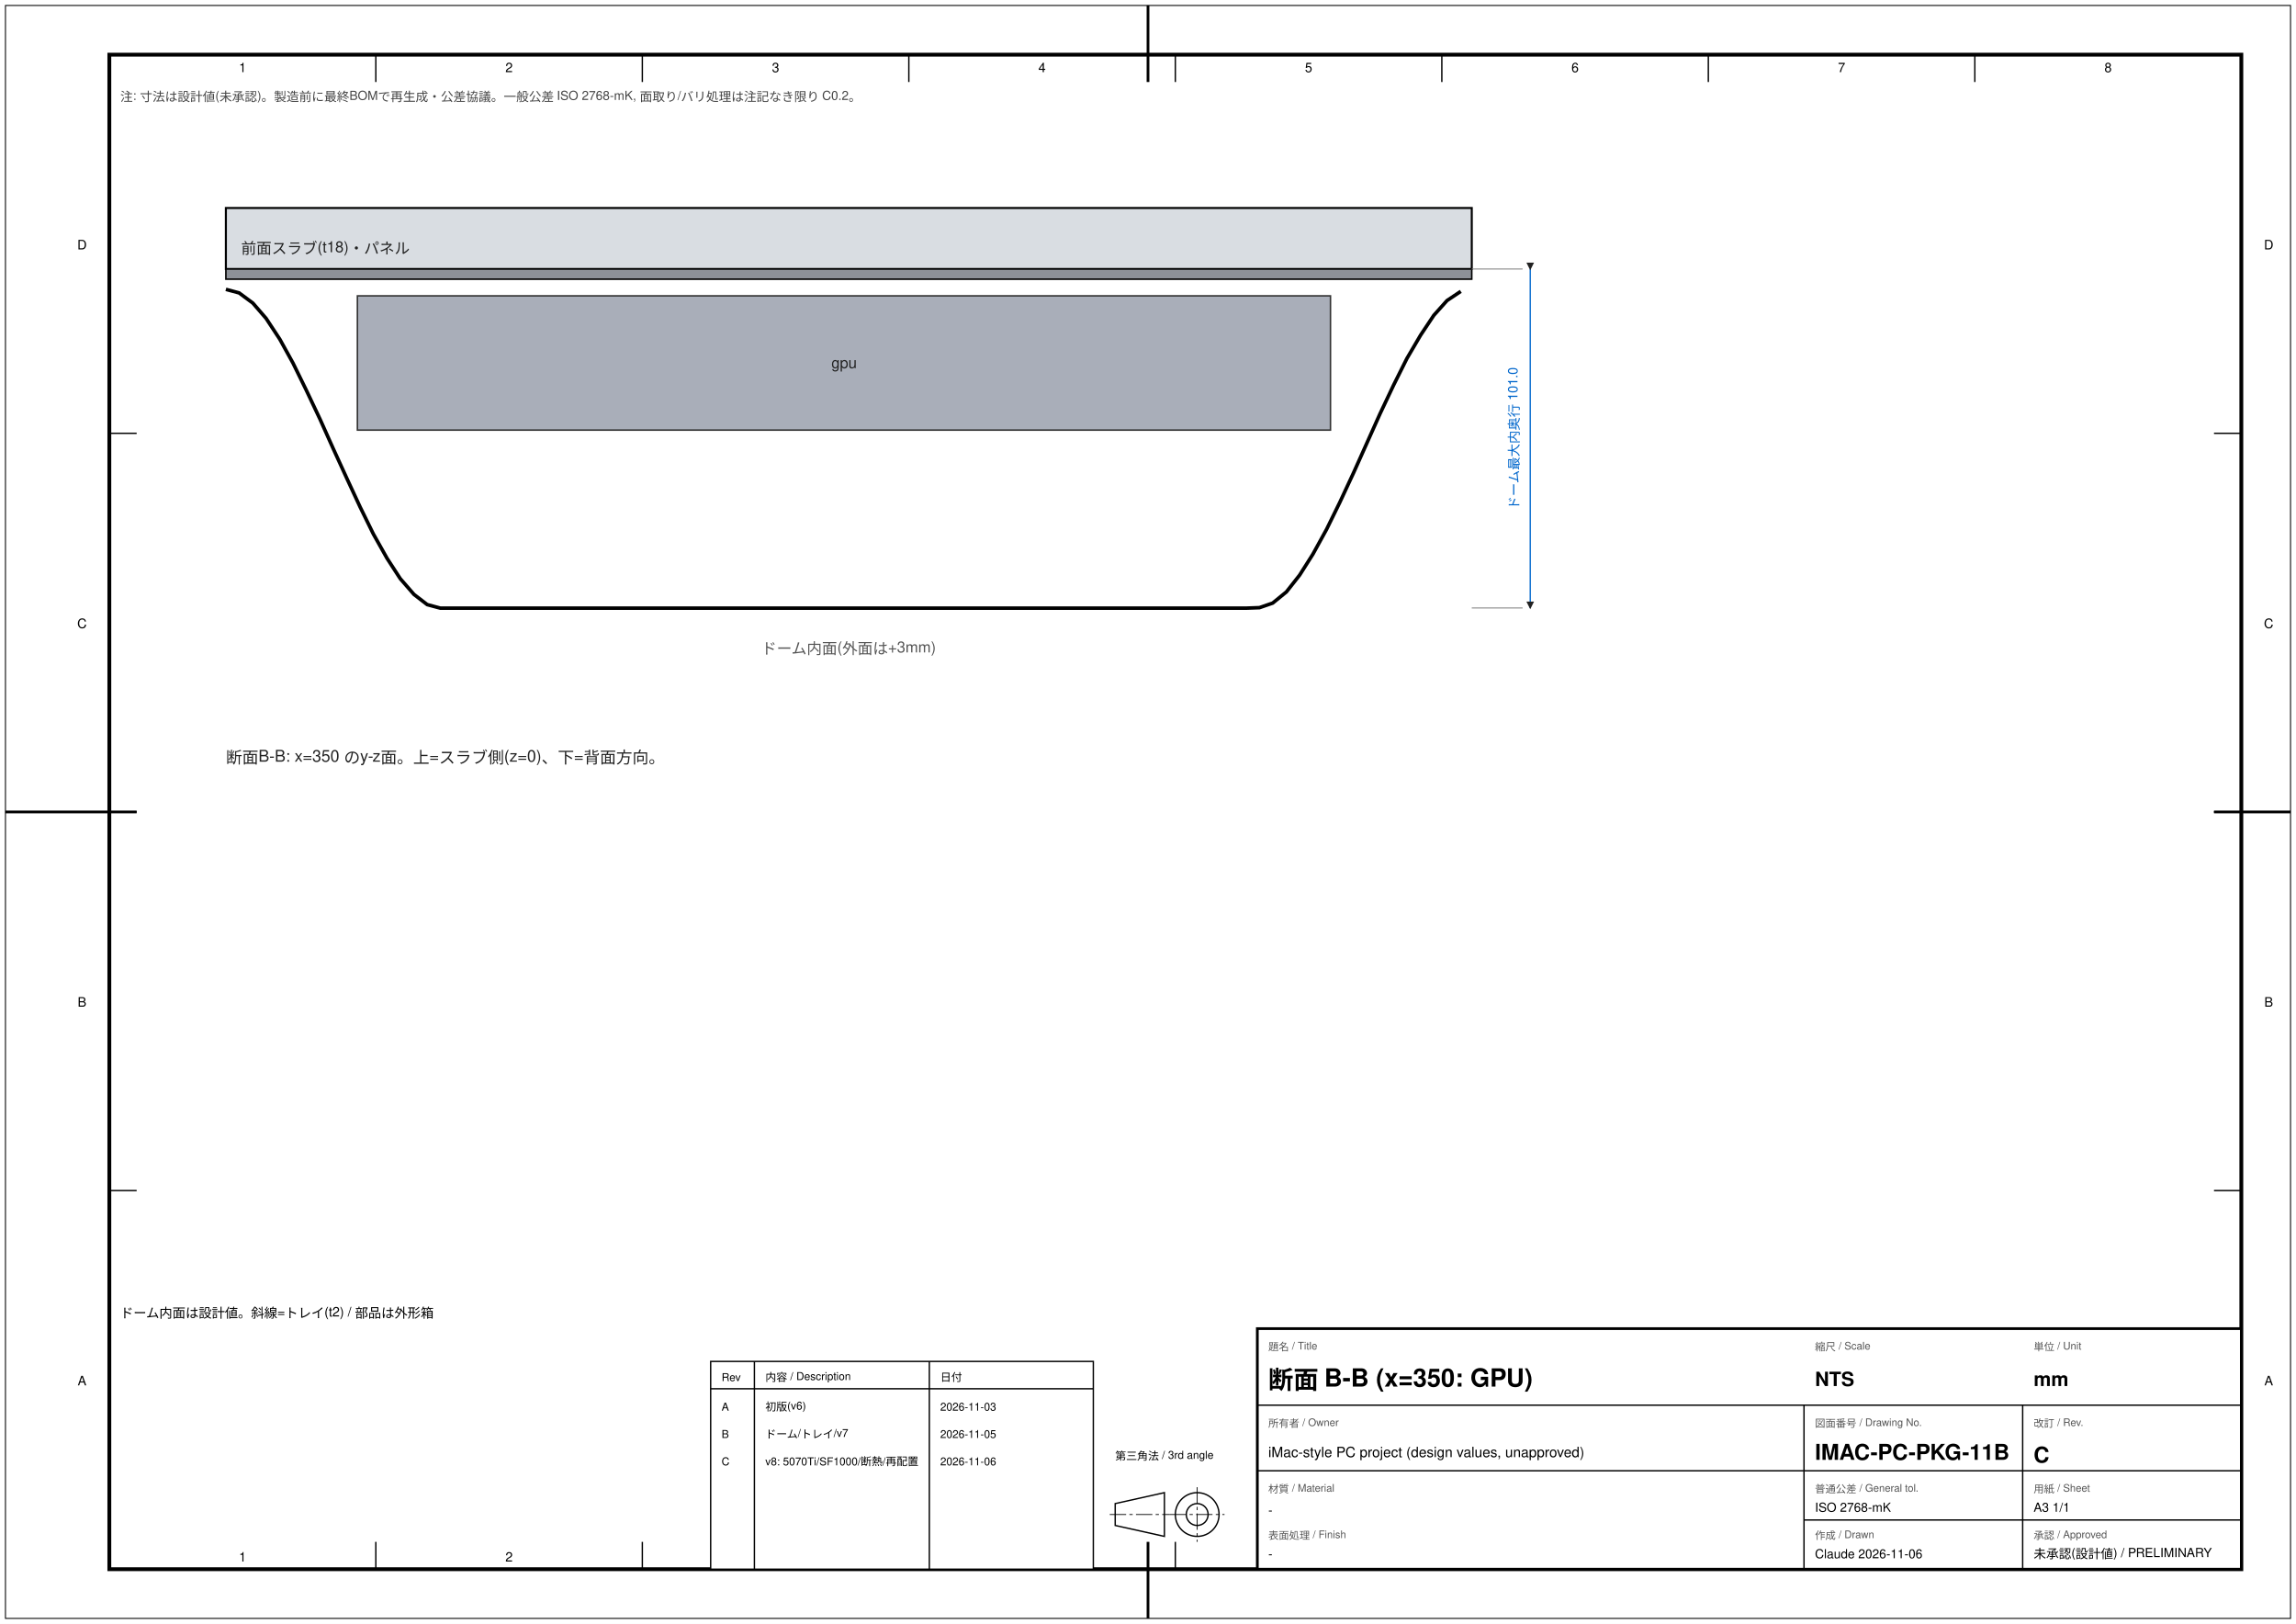
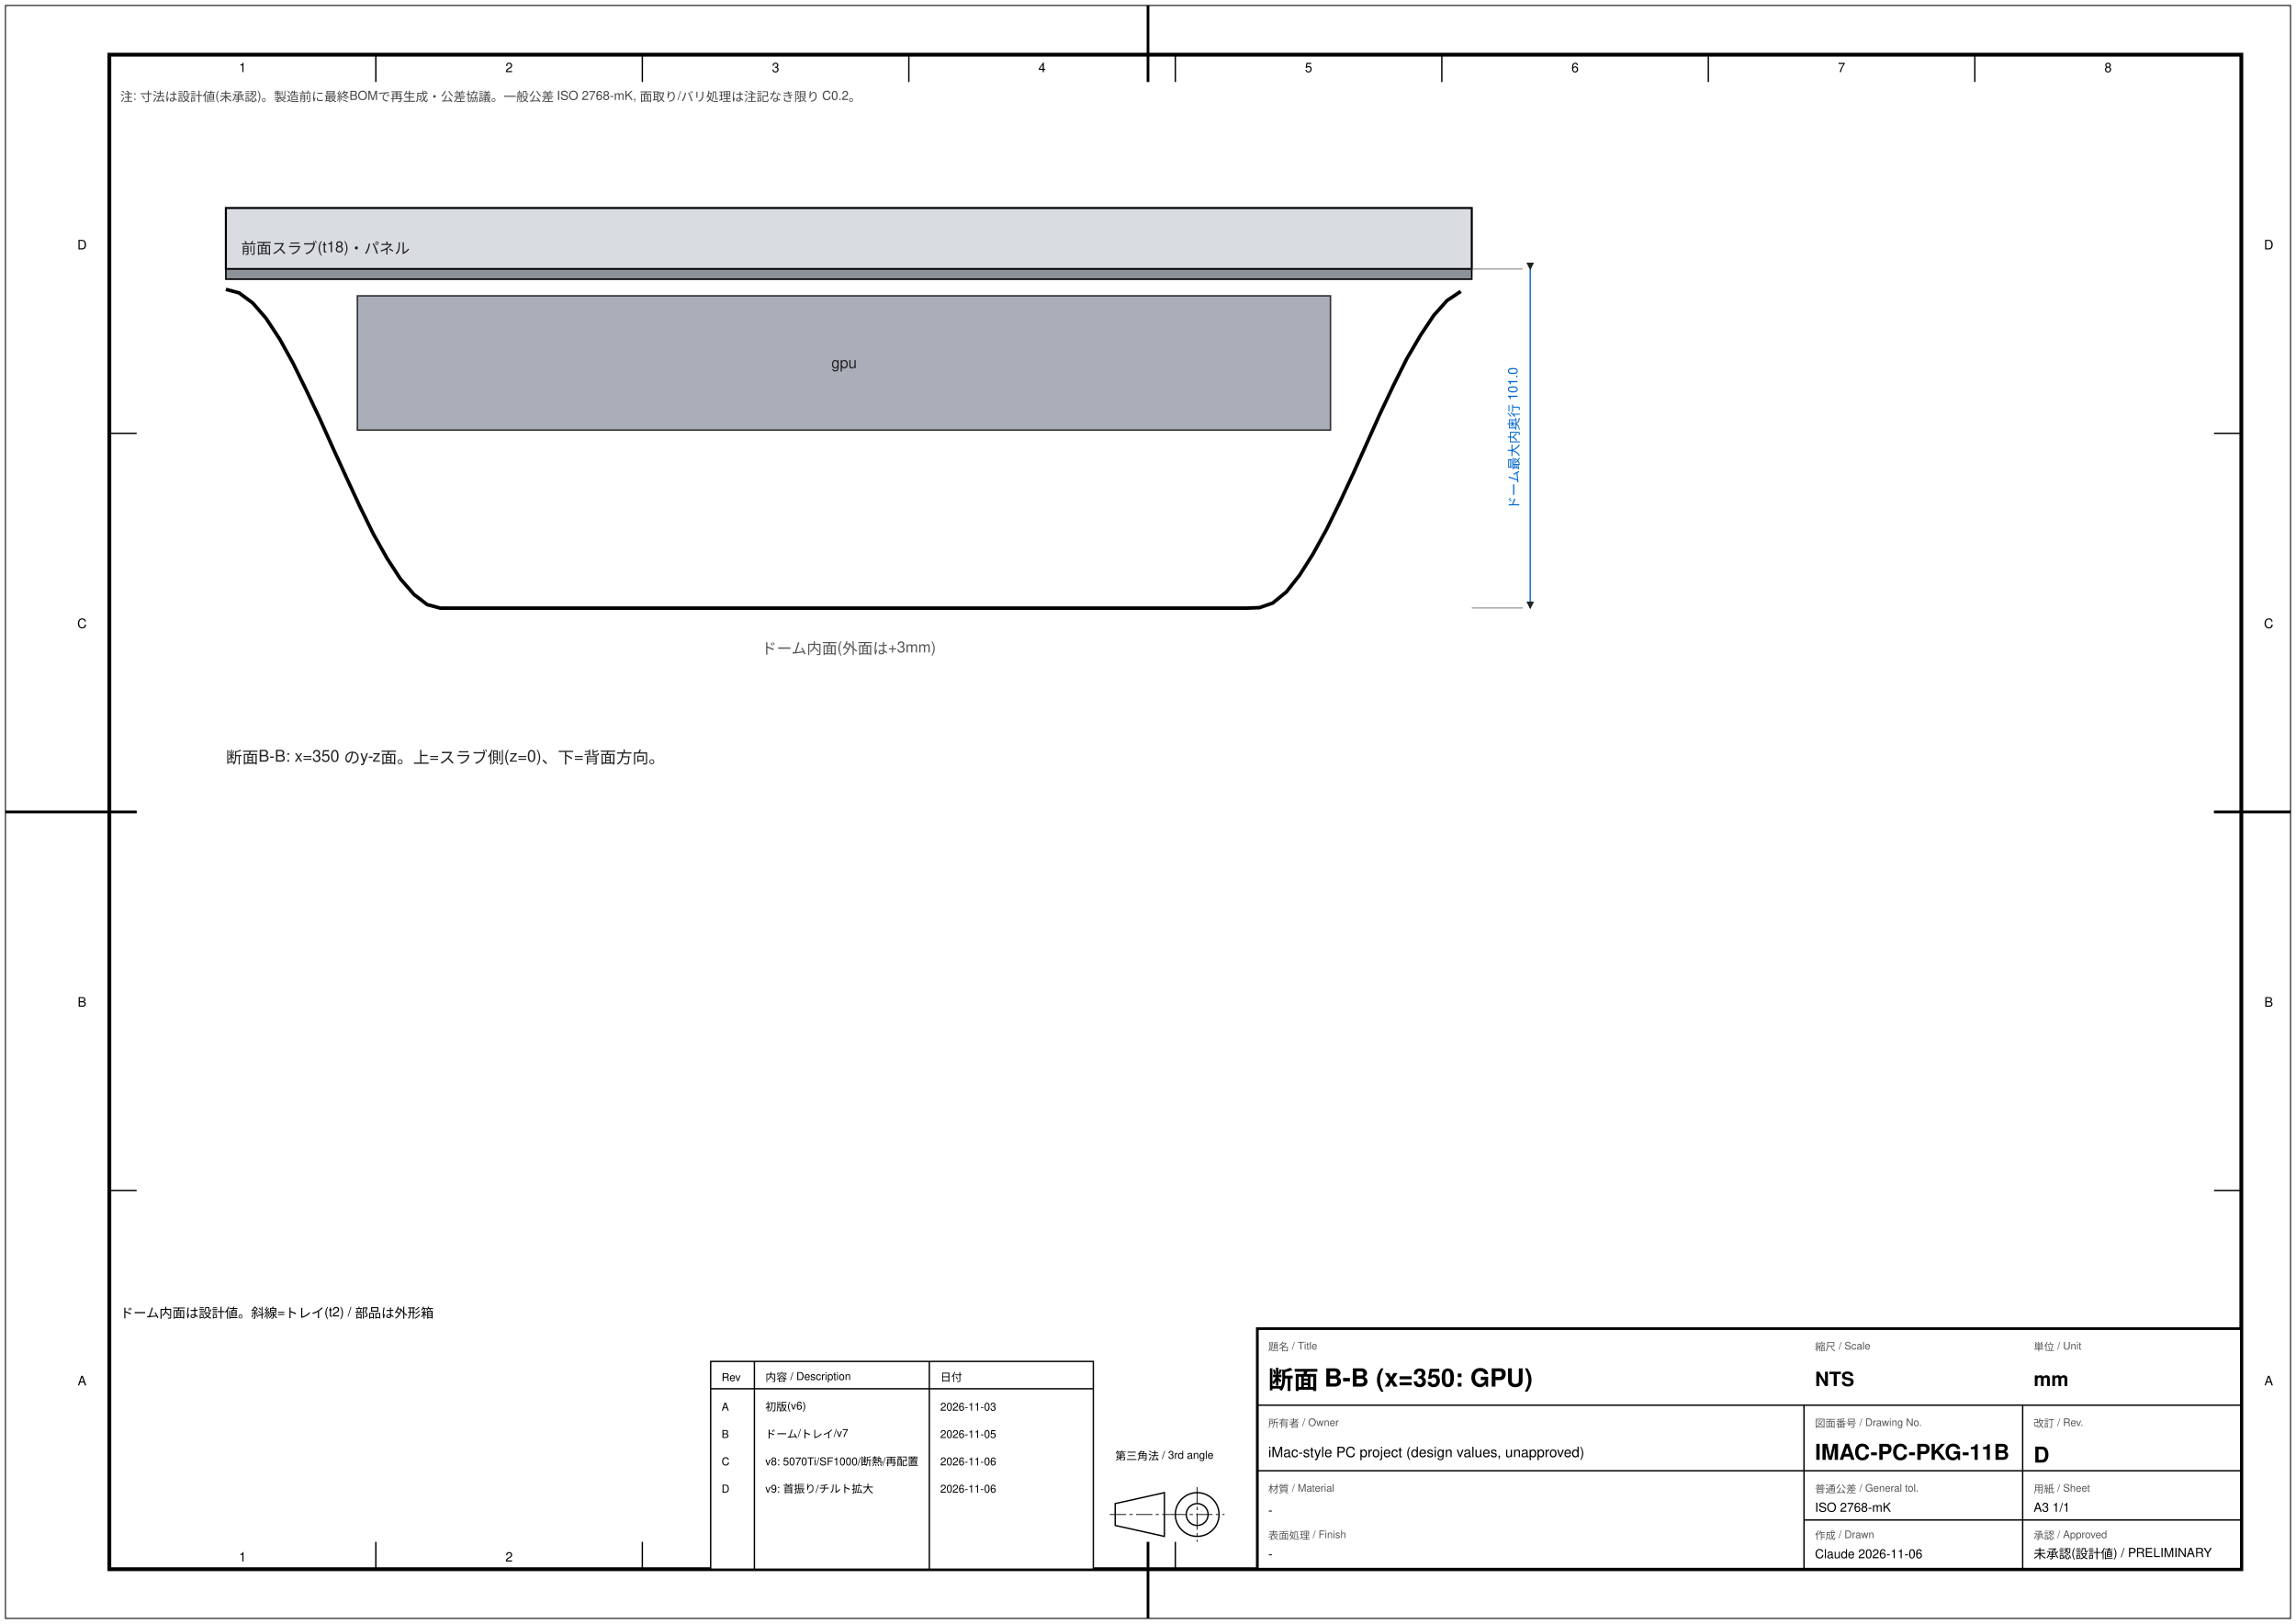
<svg xmlns="http://www.w3.org/2000/svg" viewBox="0 0 420 297" font-family="Helvetica,Arial,sans-serif">
  <defs>
    <marker id="ar" markerWidth="6" markerHeight="6" refX="5" refY="3" orient="auto">
      <path d="M0,0 L6,3 L0,6 z" fill="#222" />
    </marker>
    <marker id="ag" markerWidth="6" markerHeight="6" refX="5" refY="3" orient="auto">
      <path d="M0,0 L6,3 L0,6 z" fill="#1a7f37" />
    </marker>
  </defs>
  <rect width="100%" height="100%" fill="#fff" />
  <rect x="1" y="1" width="418" height="295" fill="none" stroke="#000" stroke-width=".18" />
  <rect x="20" y="10" width="390" height="277" fill="none" stroke="#000" stroke-width=".7" />
  <line x1="68.75" y1="10" x2="68.75" y2="15" stroke="#000" stroke-width="0.25" />
  <line x1="68.75" y1="287" x2="68.75" y2="282" stroke="#000" stroke-width="0.25" />
  <text x="44.38" y="13.20" font-size="2.4" text-anchor="middle" font-weight="normal" fill="#000">1</text>
  <text x="44.38" y="285.60" font-size="2.4" text-anchor="middle" font-weight="normal" fill="#000">1</text>
  <line x1="117.5" y1="10" x2="117.5" y2="15" stroke="#000" stroke-width="0.25" />
  <line x1="117.5" y1="287" x2="117.5" y2="282" stroke="#000" stroke-width="0.25" />
  <text x="93.12" y="13.20" font-size="2.4" text-anchor="middle" font-weight="normal" fill="#000">2</text>
  <text x="93.12" y="285.60" font-size="2.4" text-anchor="middle" font-weight="normal" fill="#000">2</text>
  <line x1="166.25" y1="10" x2="166.25" y2="15" stroke="#000" stroke-width="0.25" />
  <line x1="166.25" y1="287" x2="166.25" y2="282" stroke="#000" stroke-width="0.25" />
  <text x="141.88" y="13.20" font-size="2.4" text-anchor="middle" font-weight="normal" fill="#000">3</text>
  <text x="141.88" y="285.60" font-size="2.4" text-anchor="middle" font-weight="normal" fill="#000">3</text>
  <line x1="215.0" y1="10" x2="215.0" y2="15" stroke="#000" stroke-width="0.25" />
  <line x1="215.0" y1="287" x2="215.0" y2="282" stroke="#000" stroke-width="0.25" />
  <text x="190.62" y="13.20" font-size="2.4" text-anchor="middle" font-weight="normal" fill="#000">4</text>
  <text x="190.62" y="285.60" font-size="2.4" text-anchor="middle" font-weight="normal" fill="#000">4</text>
  <line x1="263.75" y1="10" x2="263.75" y2="15" stroke="#000" stroke-width="0.25" />
  <line x1="263.75" y1="287" x2="263.75" y2="282" stroke="#000" stroke-width="0.25" />
  <text x="239.38" y="13.20" font-size="2.4" text-anchor="middle" font-weight="normal" fill="#000">5</text>
  <text x="239.38" y="285.60" font-size="2.4" text-anchor="middle" font-weight="normal" fill="#000">5</text>
  <line x1="312.5" y1="10" x2="312.5" y2="15" stroke="#000" stroke-width="0.25" />
  <line x1="312.5" y1="287" x2="312.5" y2="282" stroke="#000" stroke-width="0.25" />
  <text x="288.12" y="13.20" font-size="2.4" text-anchor="middle" font-weight="normal" fill="#000">6</text>
  <text x="288.12" y="285.60" font-size="2.4" text-anchor="middle" font-weight="normal" fill="#000">6</text>
  <line x1="361.25" y1="10" x2="361.25" y2="15" stroke="#000" stroke-width="0.25" />
  <line x1="361.25" y1="287" x2="361.25" y2="282" stroke="#000" stroke-width="0.25" />
  <text x="336.88" y="13.20" font-size="2.4" text-anchor="middle" font-weight="normal" fill="#000">7</text>
  <text x="336.88" y="285.60" font-size="2.4" text-anchor="middle" font-weight="normal" fill="#000">7</text>
  <text x="385.62" y="13.20" font-size="2.4" text-anchor="middle" font-weight="normal" fill="#000">8</text>
  <text x="385.62" y="285.60" font-size="2.4" text-anchor="middle" font-weight="normal" fill="#000">8</text>
  <line x1="20" y1="79.25" x2="25" y2="79.25" stroke="#000" stroke-width="0.25" />
  <line x1="410" y1="79.25" x2="405" y2="79.25" stroke="#000" stroke-width="0.25" />
  <line x1="20" y1="148.5" x2="25" y2="148.5" stroke="#000" stroke-width="0.25" />
  <line x1="410" y1="148.5" x2="405" y2="148.5" stroke="#000" stroke-width="0.25" />
  <line x1="20" y1="217.75" x2="25" y2="217.75" stroke="#000" stroke-width="0.25" />
  <line x1="410" y1="217.75" x2="405" y2="217.75" stroke="#000" stroke-width="0.25" />
  <text x="15.00" y="45.62" font-size="2.4" text-anchor="middle" font-weight="normal" fill="#000">D</text>
  <text x="415.00" y="45.62" font-size="2.4" text-anchor="middle" font-weight="normal" fill="#000">D</text>
  <text x="15.00" y="114.88" font-size="2.4" text-anchor="middle" font-weight="normal" fill="#000">C</text>
  <text x="415.00" y="114.88" font-size="2.4" text-anchor="middle" font-weight="normal" fill="#000">C</text>
  <text x="15.00" y="184.12" font-size="2.4" text-anchor="middle" font-weight="normal" fill="#000">B</text>
  <text x="415.00" y="184.12" font-size="2.4" text-anchor="middle" font-weight="normal" fill="#000">B</text>
  <text x="15.00" y="253.38" font-size="2.4" text-anchor="middle" font-weight="normal" fill="#000">A</text>
  <text x="415.00" y="253.38" font-size="2.4" text-anchor="middle" font-weight="normal" fill="#000">A</text>
  <line x1="1" y1="148.5" x2="25" y2="148.5" stroke="#000" stroke-width="0.5" />
  <line x1="405" y1="148.5" x2="419" y2="148.5" stroke="#000" stroke-width="0.5" />
  <line x1="210.0" y1="1" x2="210.0" y2="15" stroke="#000" stroke-width="0.5" />
  <line x1="210.0" y1="282" x2="210.0" y2="296" stroke="#000" stroke-width="0.5" />
  <rect x="230" y="243" width="180" height="44" fill="#fff" stroke="#000" stroke-width=".5" />
  <line x1="230" y1="257" x2="410" y2="257" stroke="#000" stroke-width="0.25" />
  <line x1="230" y1="269" x2="410" y2="269" stroke="#000" stroke-width="0.25" />
  <line x1="330" y1="257" x2="330" y2="287" stroke="#000" stroke-width="0.25" />
  <line x1="370" y1="257" x2="370" y2="287" stroke="#000" stroke-width="0.25" />
  <line x1="330" y1="278" x2="410" y2="278" stroke="#000" stroke-width="0.25" />
  <text x="232.00" y="247.00" font-size="1.9" text-anchor="start" font-weight="normal" fill="#555">題名 / Title</text>
  <text x="232.00" y="254.00" font-size="4.6" text-anchor="start" font-weight="bold" fill="#000">断面 B-B (x=350: GPU)</text>
  <text x="232.00" y="261.00" font-size="1.9" text-anchor="start" font-weight="normal" fill="#555">所有者 / Owner</text>
  <text x="232.00" y="266.50" font-size="2.6" text-anchor="start" font-weight="normal" fill="#000">iMac-style PC project (design values, unapproved)</text>
  <text x="232.00" y="273.00" font-size="1.9" text-anchor="start" font-weight="normal" fill="#555">材質 / Material</text>
  <text x="232.00" y="277.00" font-size="2.3" text-anchor="start" font-weight="normal" fill="#000">-</text>
  <text x="232.00" y="281.50" font-size="1.9" text-anchor="start" font-weight="normal" fill="#555">表面処理 / Finish</text>
  <text x="232.00" y="285.00" font-size="2.3" text-anchor="start" font-weight="normal" fill="#000">-</text>
  <text x="332.00" y="261.00" font-size="1.9" text-anchor="start" font-weight="normal" fill="#555">図面番号 / Drawing No.</text>
  <text x="332.00" y="267.00" font-size="4.0" text-anchor="start" font-weight="bold" fill="#000">IMAC-PC-PKG-11B</text>
  <text x="332.00" y="273.00" font-size="1.9" text-anchor="start" font-weight="normal" fill="#555">普通公差 / General tol.</text>
  <text x="332.00" y="276.50" font-size="2.3" text-anchor="start" font-weight="normal" fill="#000">ISO 2768-mK</text>
  <text x="372.00" y="261.00" font-size="1.9" text-anchor="start" font-weight="normal" fill="#555">改訂 / Rev.</text>
-   <text x="372.00" y="267.50" font-size="4.0" text-anchor="start" font-weight="bold" fill="#000">C</text>
+   <text x="372.00" y="267.50" font-size="4.0" text-anchor="start" font-weight="bold" fill="#000">D</text>
  <text x="372.00" y="273.00" font-size="1.9" text-anchor="start" font-weight="normal" fill="#555">用紙 / Sheet</text>
  <text x="372.00" y="276.50" font-size="2.3" text-anchor="start" font-weight="normal" fill="#000">A3  1/1</text>
  <text x="332.00" y="247.00" font-size="1.9" text-anchor="start" font-weight="normal" fill="#555">縮尺 / Scale</text>
  <text x="332.00" y="253.50" font-size="3.6" text-anchor="start" font-weight="bold" fill="#000">NTS</text>
  <text x="372.00" y="247.00" font-size="1.9" text-anchor="start" font-weight="normal" fill="#555">単位 / Unit</text>
  <text x="372.00" y="253.50" font-size="3.6" text-anchor="start" font-weight="bold" fill="#000">mm</text>
  <text x="332.00" y="281.50" font-size="1.9" text-anchor="start" font-weight="normal" fill="#555">作成 / Drawn</text>
  <text x="332.00" y="285.00" font-size="2.3" text-anchor="start" font-weight="normal" fill="#000">Claude 2026-11-06</text>
  <text x="372.00" y="281.50" font-size="1.9" text-anchor="start" font-weight="normal" fill="#555">承認 / Approved</text>
  <text x="372.00" y="285.00" font-size="2.3" text-anchor="start" font-weight="normal" fill="#000">未承認(設計値) / PRELIMINARY</text>
  <g transform="translate(204,273)" stroke="#000" stroke-width=".25" fill="none">
    <path d="M0,2 L9,0 L9,8 L0,6 Z" />
    <line x1="-1" y1="4" x2="10" y2="4" stroke="#000" stroke-width="0.15" stroke-dasharray="3,0.6,0.6,0.6" />
    <circle cx="15" cy="4" r="4" />
    <circle cx="15" cy="4" r="2" />
    <line x1="10" y1="4" x2="20" y2="4" stroke="#000" stroke-width="0.15" stroke-dasharray="3,0.6,0.6,0.6" />
    <line x1="15" y1="-1" x2="15" y2="9" stroke="#000" stroke-width="0.15" stroke-dasharray="3,0.6,0.6,0.6" />
  </g>
  <text x="204.00" y="267.00" font-size="2.0" text-anchor="start" font-weight="normal" fill="#000">第三角法 / 3rd angle</text>
  <rect x="130" y="249" width="70" height="38" fill="#fff" stroke="#000" stroke-width=".25" />
  <line x1="130" y1="254" x2="200" y2="254" stroke="#000" stroke-width="0.25" />
  <line x1="138" y1="249" x2="138" y2="287" stroke="#000" stroke-width="0.25" />
  <line x1="170" y1="249" x2="170" y2="287" stroke="#000" stroke-width="0.25" />
  <text x="132.00" y="252.60" font-size="2.0" text-anchor="start" font-weight="normal" fill="#000">Rev</text>
  <text x="140.00" y="252.60" font-size="2.0" text-anchor="start" font-weight="normal" fill="#000">内容 / Description</text>
  <text x="172.00" y="252.60" font-size="2.0" text-anchor="start" font-weight="normal" fill="#000">日付</text>
  <text x="132.00" y="258.00" font-size="2.0" text-anchor="start" font-weight="normal" fill="#000">A</text>
  <text x="140.00" y="258.00" font-size="2.0" text-anchor="start" font-weight="normal" fill="#000">初版(v6)</text>
  <text x="172.00" y="258.00" font-size="2.0" text-anchor="start" font-weight="normal" fill="#000">2026-11-03</text>
  <text x="132.00" y="263.00" font-size="2.0" text-anchor="start" font-weight="normal" fill="#000">B</text>
  <text x="140.00" y="263.00" font-size="2.0" text-anchor="start" font-weight="normal" fill="#000">ドーム/トレイ/v7</text>
  <text x="172.00" y="263.00" font-size="2.0" text-anchor="start" font-weight="normal" fill="#000">2026-11-05</text>
  <text x="132.00" y="268.00" font-size="2.0" text-anchor="start" font-weight="normal" fill="#000">C</text>
  <text x="140.00" y="268.00" font-size="2.0" text-anchor="start" font-weight="normal" fill="#000">v8: 5070Ti/SF1000/断熱/再配置</text>
  <text x="172.00" y="268.00" font-size="2.0" text-anchor="start" font-weight="normal" fill="#000">2026-11-06</text>
+   <text x="132.00" y="273.00" font-size="2.0" text-anchor="start" font-weight="normal" fill="#000">D</text>
+   <text x="140.00" y="273.00" font-size="2.0" text-anchor="start" font-weight="normal" fill="#000">v9: 首振り/チルト拡大</text>
+   <text x="172.00" y="273.00" font-size="2.0" text-anchor="start" font-weight="normal" fill="#000">2026-11-06</text>
  <text x="22.00" y="241.00" font-size="2.4" text-anchor="start" font-weight="normal" fill="#000">ドーム内面は設計値。斜線=トレイ(t2) / 部品は外形箱</text>
  <text x="22.00" y="18.50" font-size="2.3" text-anchor="start" font-weight="normal" fill="#444">注: 寸法は設計値(未承認)。製造前に最終BOMで再生成・公差協議。一般公差 ISO 2768-mK, 面取り/バリ処理は注記なき限り C0.2。</text>
  <g transform="translate(19,12) scale(0.93)">
    <rect x="24.00" y="28.00" width="245.06" height="12.00" rx="0" fill="#d9dde2" fill-opacity="1" stroke="#000" stroke-width="0.4" />
    <text x="27.0" y="37.0" font-size="3" text-anchor="start" fill="#222">前面スラブ(t18)・パネル</text>
    <polyline points="24.0,44.0 26.6,44.7 29.3,46.7 31.9,49.7 34.6,53.8 37.2,58.5 39.8,63.8 42.5,69.5 45.1,75.3 47.8,81.2 50.4,86.8 53.0,92.1 55.7,96.9 58.3,100.9 61.0,104.0 63.6,106.0 66.2,106.7 68.9,106.7 71.5,106.7 74.2,106.7 76.8,106.7 79.4,106.7 82.1,106.7 84.7,106.7 87.4,106.7 90.0,106.7 92.6,106.7 95.3,106.7 97.9,106.7 100.6,106.7 103.2,106.7 105.8,106.7 108.5,106.7 111.1,106.7 113.8,106.7 116.4,106.7 119.0,106.7 121.7,106.7 124.3,106.7 127.0,106.7 129.6,106.7 132.2,106.7 134.9,106.7 137.5,106.7 140.2,106.7 142.8,106.7 145.4,106.7 148.1,106.7 150.7,106.7 153.4,106.7 156.0,106.7 158.6,106.7 161.3,106.7 163.9,106.7 166.6,106.7 169.2,106.7 171.8,106.7 174.5,106.7 177.1,106.7 179.8,106.7 182.4,106.7 185.0,106.7 187.7,106.7 190.3,106.7 193.0,106.7 195.6,106.7 198.2,106.7 200.9,106.7 203.5,106.7 206.2,106.7 208.8,106.7 211.4,106.7 214.1,106.7 216.7,106.7 219.4,106.7 222.0,106.7 224.6,106.7 227.3,106.6 229.9,105.7 232.6,103.5 235.2,100.2 237.8,96.1 240.5,91.2 243.1,85.9 245.8,80.1 248.4,74.3 251.0,68.5 253.7,62.8 256.3,57.6 259.0,53.0 261.6,49.1 264.2,46.2 266.9,44.4" fill="none" stroke="#000" stroke-width=".7" />
    <text x="146.5" y="115.7" font-size="3" text-anchor="middle" fill="#555">ドーム内面(外面は+3mm)</text>
    <rect x="24.00" y="40.00" width="245.06" height="2.00" rx="0" fill="#8d9198" fill-opacity="1" stroke="#000" stroke-width="0.3" />
    <rect x="49.87" y="45.28" width="191.40" height="26.40" rx="0" fill="#9aa0ad" fill-opacity="0.85" stroke="#333" stroke-width="0.3" />
    <text x="145.6" y="59.5" font-size="3" text-anchor="middle" fill="#222">gpu</text>
    <line x1="269.06" y1="40.00" x2="279.06" y2="40.00" stroke="#888" stroke-width="0.2" />
    <line x1="269.06" y1="106.66" x2="279.06" y2="106.66" stroke="#888" stroke-width="0.2" />
    <line x1="280.56" y1="40.00" x2="280.56" y2="106.66" stroke="#06c" stroke-width="0.25" marker-start="url(#ar)" marker-end="url(#ar)" />
    <text x="278.3" y="73.3" font-size="2.6" text-anchor="middle" fill="#06c" transform="rotate(-90 278.3 73.3)">ドーム最大内奥行 101.0</text>
    <text x="24.0" y="137.2" font-size="3.2" text-anchor="start" fill="#222">断面B-B: x=350 のy-z面。上=スラブ側(z=0)、下=背面方向。</text>
  </g>
</svg>
